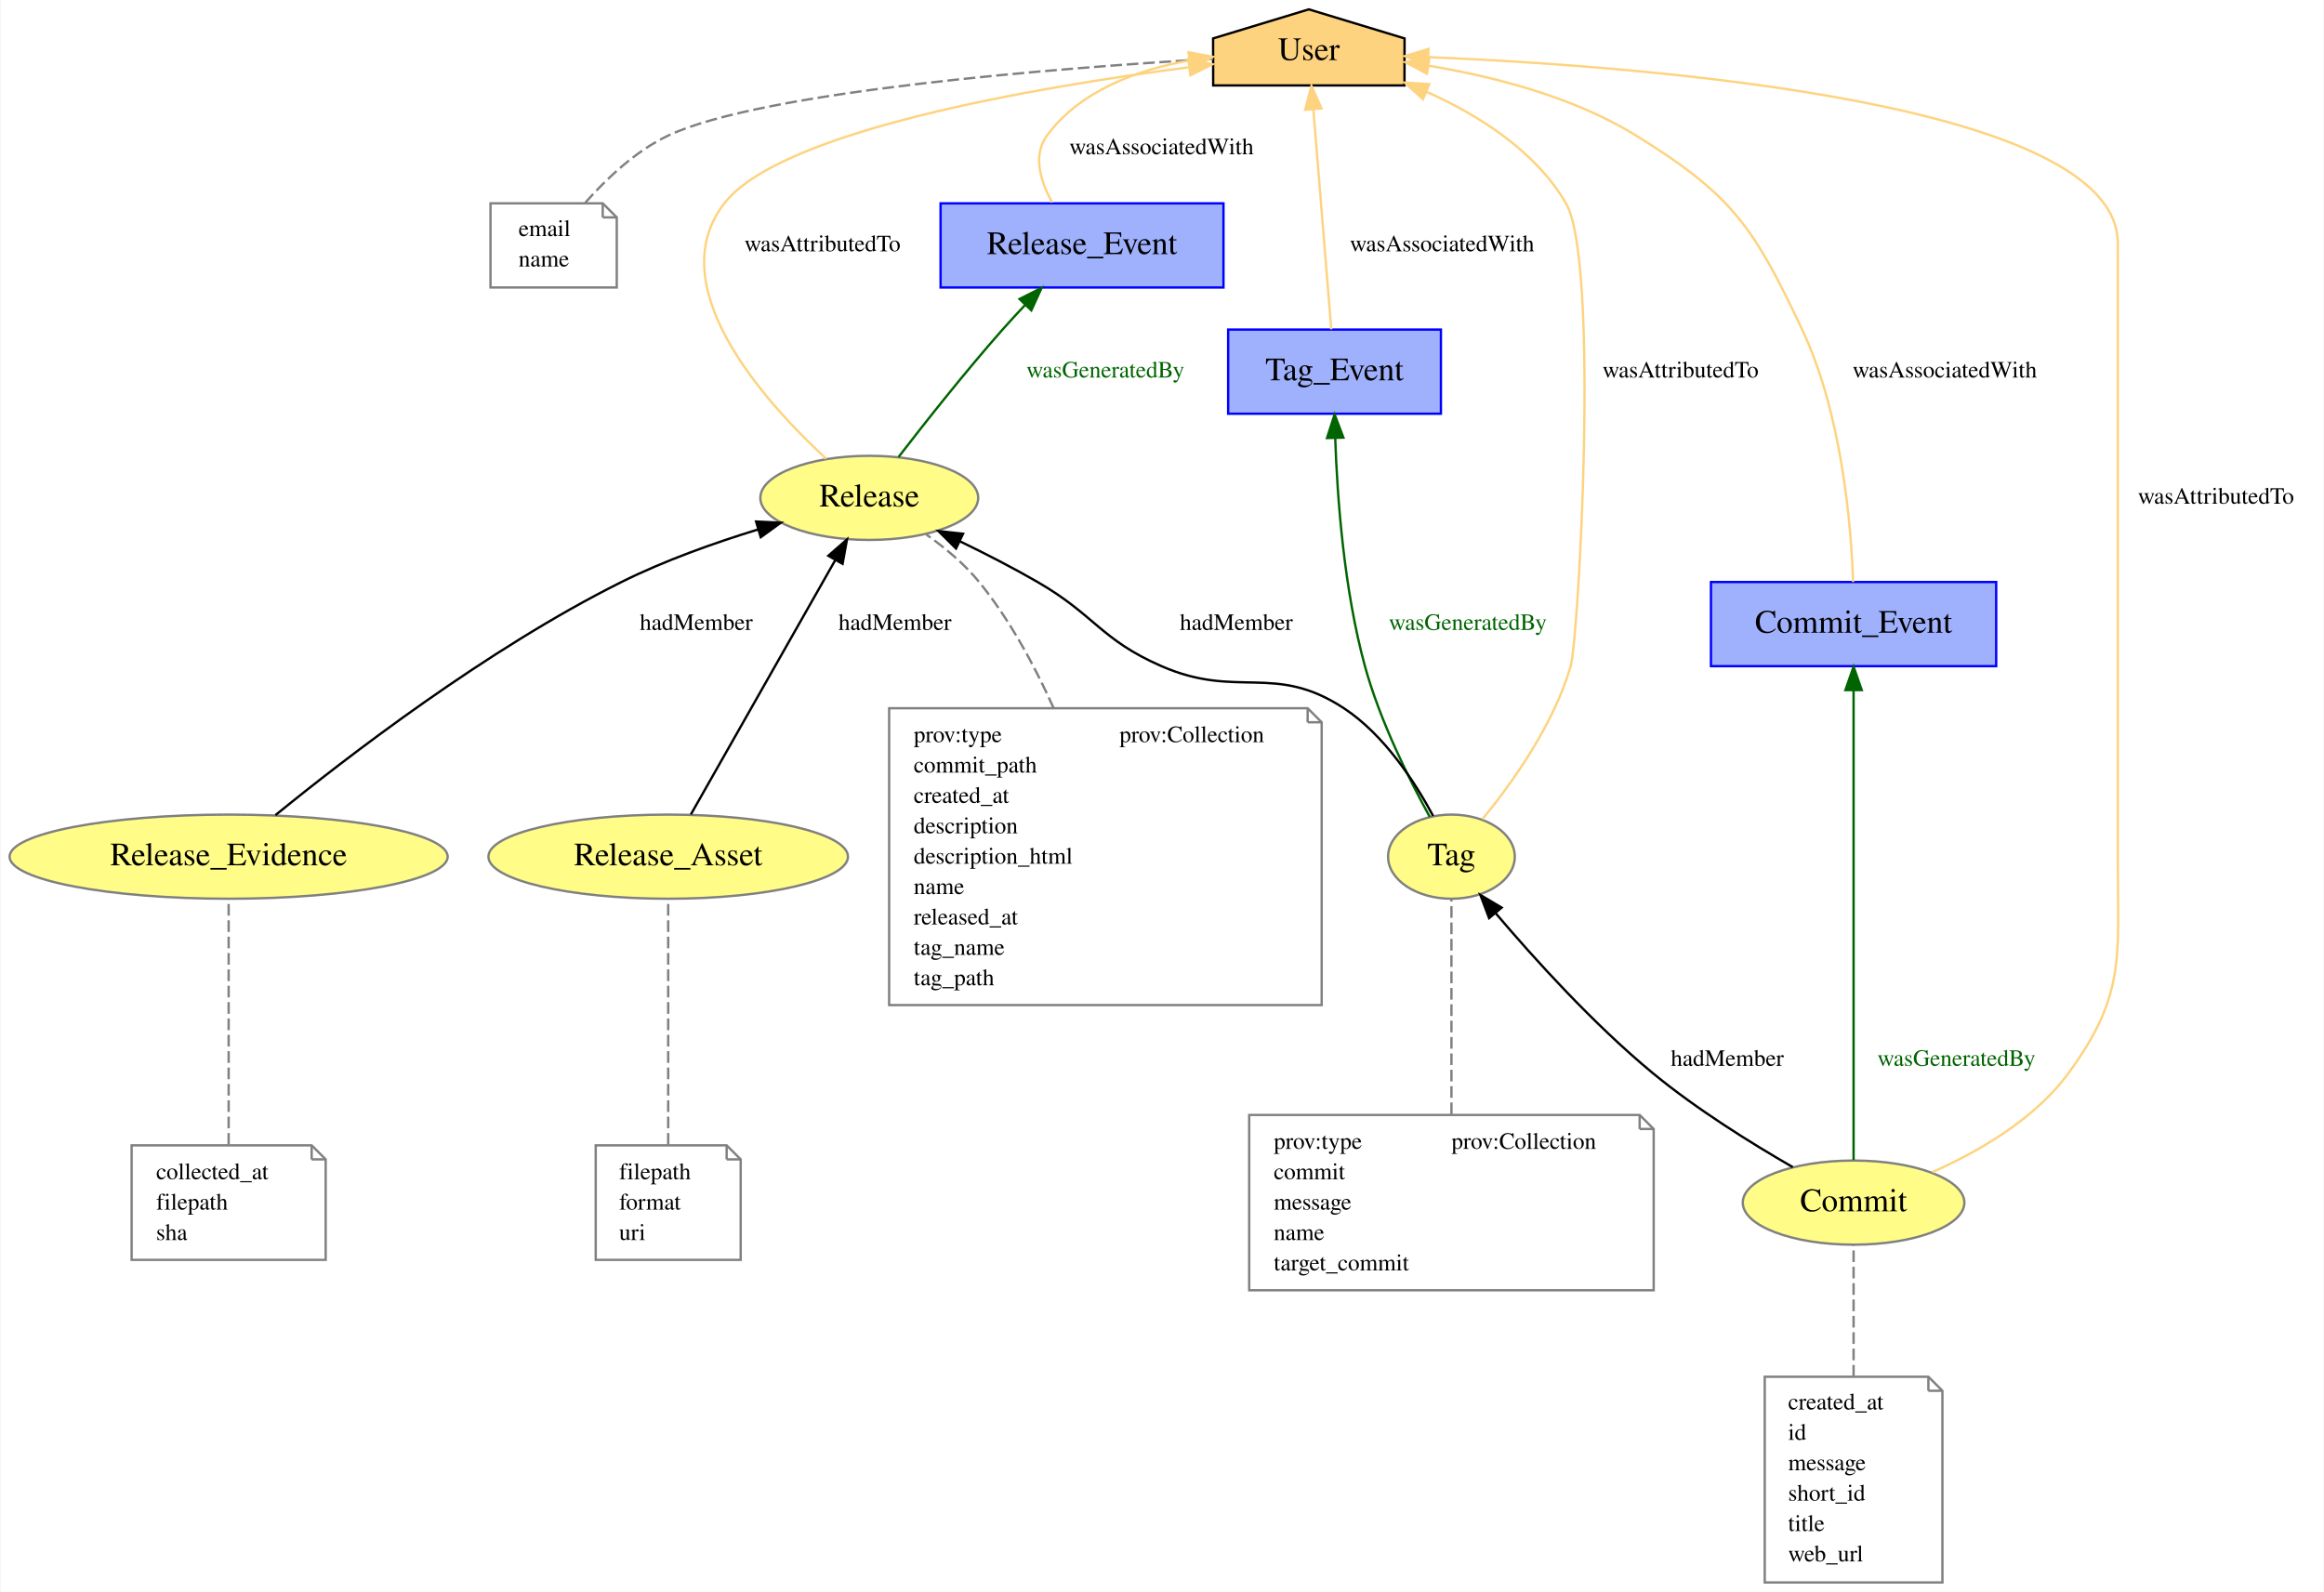
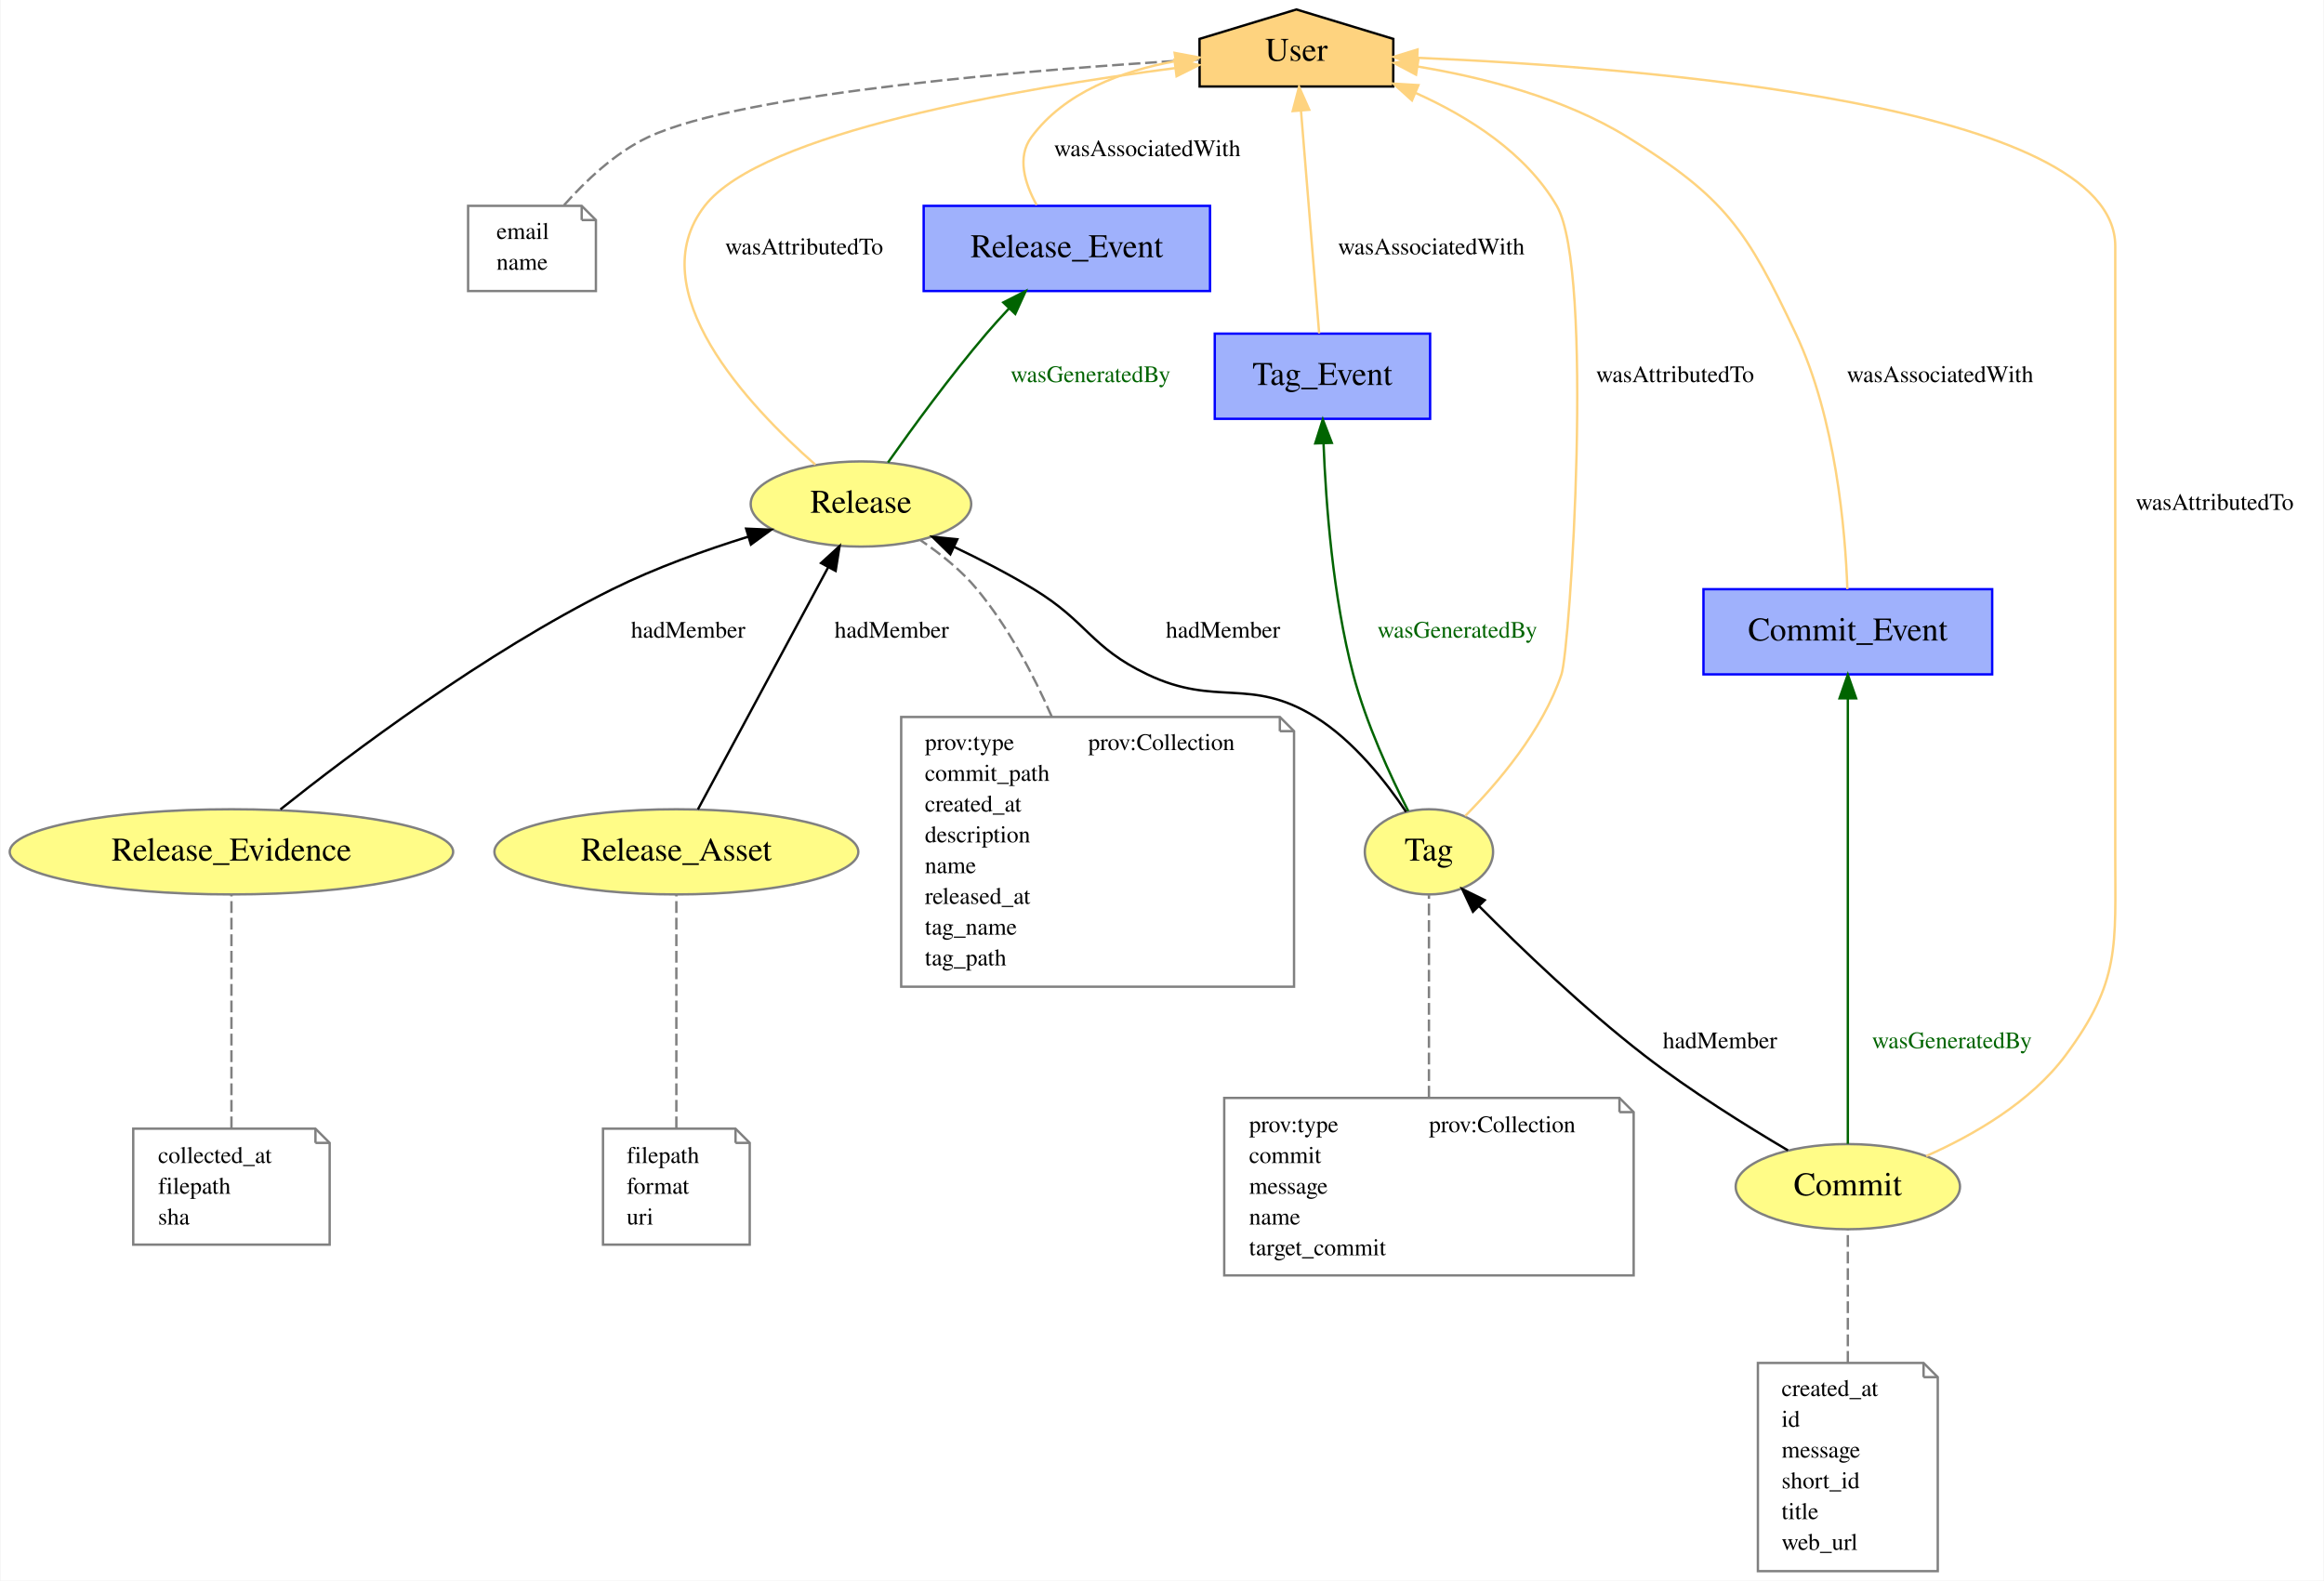
- <svg xmlns="http://www.w3.org/2000/svg" xmlns:xlink="http://www.w3.org/1999/xlink" width="994pt" height="681pt" viewBox="0.00 0.00 993.59 681.00">
-   <g id="graph0" class="graph" transform="scale(1 1) rotate(0) translate(4 677)">
-     <polygon fill="white" stroke="transparent" points="-4,4 -4,-677 989.59,-677 989.59,4 -4,4" />
+ <svg xmlns="http://www.w3.org/2000/svg" xmlns:xlink="http://www.w3.org/1999/xlink" width="982pt" height="668pt" viewBox="0.00 0.00 981.59 668.00">
+   <g id="graph0" class="graph" transform="scale(1 1) rotate(0) translate(4 664)">
+     <polygon fill="white" stroke="transparent" points="-4,4 -4,-664 977.59,-664 977.59,4 -4,4" />
    <g id="node1" class="node">
      <g id="a_node1">
        <a xlink:href="gitlab2prov:User" xlink:title="User">
-           <polygon fill="#fed37f" stroke="black" points="596.54,-660.56 555.59,-673 514.65,-660.56 514.69,-640.44 596.5,-640.44 596.54,-660.56" />
-           <text text-anchor="middle" x="555.59" y="-651.3" font-family="Times,serif" font-size="14.00">User</text>
+           <polygon fill="#fed37f" stroke="black" points="584.54,-647.56 543.59,-660 502.65,-647.56 502.69,-627.44 584.5,-627.44 584.54,-647.56" />
+           <text text-anchor="middle" x="543.59" y="-638.3" font-family="Times,serif" font-size="14.00">User</text>
        </a>
      </g>
    </g>
    <g id="node2" class="node">
-       <polygon fill="none" stroke="gray" points="253.59,-590 205.59,-590 205.59,-554 259.59,-554 259.59,-584 253.59,-590" />
-       <polyline fill="none" stroke="gray" points="253.59,-590 253.59,-584 " />
-       <polyline fill="none" stroke="gray" points="259.59,-584 253.59,-584 " />
+       <polygon fill="none" stroke="gray" points="241.59,-577 193.59,-577 193.59,-541 247.59,-541 247.59,-571 241.59,-577" />
+       <polyline fill="none" stroke="gray" points="241.59,-577 241.59,-571 " />
+       <polyline fill="none" stroke="gray" points="247.59,-571 241.59,-571 " />
      <g id="a_node2_0">
        <a xlink:href="gitlab2prov:email" xlink:title="&lt;TABLE&gt;">
-           <text text-anchor="start" x="217.59" y="-576" font-family="Times,serif" font-size="10.00">email</text>
+           <text text-anchor="start" x="205.59" y="-563" font-family="Times,serif" font-size="10.00">email</text>
        </a>
      </g>
      <g id="a_node2_1">
        <a xlink:href="gitlab2prov:name" xlink:title="&lt;TABLE&gt;">
-           <text text-anchor="start" x="217.59" y="-563" font-family="Times,serif" font-size="10.00">name</text>
+           <text text-anchor="start" x="205.59" y="-550" font-family="Times,serif" font-size="10.00">name</text>
        </a>
      </g>
    </g>
    <g id="edge1" class="edge">
-       <path fill="none" stroke="gray" stroke-dasharray="5,2" d="M246.14,-590.3C255.07,-600.41 267.66,-612.43 281.59,-619 321.99,-638.04 448.64,-647.9 514.65,-651.86" />
+       <path fill="none" stroke="gray" stroke-dasharray="5,2" d="M234.14,-577.3C243.07,-587.41 255.66,-599.43 269.59,-606 309.99,-625.04 436.64,-634.9 502.65,-638.86" />
    </g>
    <g id="node3" class="node">
      <g id="a_node3">
        <a xlink:href="gitlab2prov:Release_Event" xlink:title="Release_Event">
-           <polygon fill="#9fb1fc" stroke="#0000ff" points="519.09,-590 398.09,-590 398.09,-554 519.09,-554 519.09,-590" />
-           <text text-anchor="middle" x="458.59" y="-568.3" font-family="Times,serif" font-size="14.00">Release_Event</text>
+           <polygon fill="#9fb1fc" stroke="#0000ff" points="507.09,-577 386.09,-577 386.09,-541 507.09,-541 507.09,-577" />
+           <text text-anchor="middle" x="446.59" y="-555.3" font-family="Times,serif" font-size="14.00">Release_Event</text>
        </a>
      </g>
    </g>
    <g id="edge12" class="edge">
-       <path fill="none" stroke="#fed37f" d="M445.82,-590.38C440.75,-599.55 437.42,-610.61 443.59,-619 457.61,-638.07 481.98,-647.04 504.42,-651.15" />
-       <polygon fill="#fed37f" stroke="#fed37f" points="504.13,-654.65 514.54,-652.71 505.19,-647.73 504.13,-654.65" />
-       <text text-anchor="middle" x="492.59" y="-611" font-family="Times,serif" font-size="10.00">wasAssociatedWith</text>
+       <path fill="none" stroke="#fed37f" d="M433.82,-577.38C428.75,-586.55 425.42,-597.61 431.59,-606 445.61,-625.07 469.98,-634.04 492.42,-638.15" />
+       <polygon fill="#fed37f" stroke="#fed37f" points="492.13,-641.65 502.54,-639.71 493.19,-634.73 492.13,-641.65" />
+       <text text-anchor="middle" x="480.59" y="-598" font-family="Times,serif" font-size="10.00">wasAssociatedWith</text>
    </g>
    <g id="node4" class="node">
      <g id="a_node4">
        <a xlink:href="gitlab2prov:Tag_Event" xlink:title="Tag_Event">
-           <polygon fill="#9fb1fc" stroke="#0000ff" points="612.09,-536 521.09,-536 521.09,-500 612.09,-500 612.09,-536" />
-           <text text-anchor="middle" x="566.59" y="-514.3" font-family="Times,serif" font-size="14.00">Tag_Event</text>
+           <polygon fill="#9fb1fc" stroke="#0000ff" points="600.09,-523 509.09,-523 509.09,-487 600.09,-487 600.09,-523" />
+           <text text-anchor="middle" x="554.59" y="-501.3" font-family="Times,serif" font-size="14.00">Tag_Event</text>
        </a>
      </g>
    </g>
    <g id="edge13" class="edge">
-       <path fill="none" stroke="#fed37f" d="M565.2,-536.1C563.26,-559.92 559.73,-603.2 557.53,-630.17" />
-       <polygon fill="#fed37f" stroke="#fed37f" points="554.03,-630.05 556.71,-640.3 561.01,-630.62 554.03,-630.05" />
-       <text text-anchor="middle" x="612.59" y="-569.5" font-family="Times,serif" font-size="10.00">wasAssociatedWith</text>
+       <path fill="none" stroke="#fed37f" d="M553.2,-523.1C551.26,-546.92 547.73,-590.2 545.53,-617.17" />
+       <polygon fill="#fed37f" stroke="#fed37f" points="542.03,-617.05 544.71,-627.3 549.01,-617.62 542.03,-617.05" />
+       <text text-anchor="middle" x="600.59" y="-556.5" font-family="Times,serif" font-size="10.00">wasAssociatedWith</text>
    </g>
    <g id="node5" class="node">
      <g id="a_node5">
        <a xlink:href="gitlab2prov:Commit_Event" xlink:title="Commit_Event">
-           <polygon fill="#9fb1fc" stroke="#0000ff" points="849.59,-428 727.59,-428 727.59,-392 849.59,-392 849.59,-428" />
-           <text text-anchor="middle" x="788.59" y="-406.3" font-family="Times,serif" font-size="14.00">Commit_Event</text>
+           <polygon fill="#9fb1fc" stroke="#0000ff" points="837.59,-415 715.59,-415 715.59,-379 837.59,-379 837.59,-415" />
+           <text text-anchor="middle" x="776.59" y="-393.3" font-family="Times,serif" font-size="14.00">Commit_Event</text>
        </a>
      </g>
    </g>
    <g id="edge11" class="edge">
-       <path fill="none" stroke="#fed37f" d="M788.4,-428.03C787.52,-452.9 783.52,-500.13 766.59,-536 745.87,-579.9 736.87,-593.46 695.59,-619 668.84,-635.55 634.64,-644.29 606.75,-648.89" />
-       <polygon fill="#fed37f" stroke="#fed37f" points="606.14,-645.45 596.78,-650.41 607.19,-652.37 606.14,-645.45" />
-       <text text-anchor="middle" x="827.59" y="-515.5" font-family="Times,serif" font-size="10.00">wasAssociatedWith</text>
+       <path fill="none" stroke="#fed37f" d="M776.4,-415.03C775.52,-439.9 771.52,-487.13 754.59,-523 733.87,-566.9 724.87,-580.46 683.59,-606 656.84,-622.55 622.64,-631.29 594.75,-635.89" />
+       <polygon fill="#fed37f" stroke="#fed37f" points="594.14,-632.45 584.78,-637.41 595.19,-639.37 594.14,-632.45" />
+       <text text-anchor="middle" x="815.59" y="-502.5" font-family="Times,serif" font-size="10.00">wasAssociatedWith</text>
    </g>
    <g id="node6" class="node">
      <g id="a_node6">
        <a xlink:href="gitlab2prov:Tag" xlink:title="Tag">
-           <ellipse fill="#fffc87" stroke="#808080" cx="616.59" cy="-310.5" rx="27.1" ry="18" />
-           <text text-anchor="middle" x="616.59" y="-306.8" font-family="Times,serif" font-size="14.00">Tag</text>
+           <ellipse fill="#fffc87" stroke="#808080" cx="599.59" cy="-304" rx="27.1" ry="18" />
+           <text text-anchor="middle" x="599.59" y="-300.3" font-family="Times,serif" font-size="14.00">Tag</text>
        </a>
      </g>
    </g>
    <g id="edge15" class="edge">
-       <path fill="none" stroke="#fed37f" d="M629.85,-326.53C642.36,-341.8 660.26,-366.74 667.59,-392 670.96,-403.61 680.04,-565.24 665.59,-590 652.54,-612.38 628.37,-627.68 606,-637.7" />
-       <polygon fill="#fed37f" stroke="#fed37f" points="604.42,-634.57 596.56,-641.67 607.14,-641.02 604.42,-634.57" />
-       <text text-anchor="middle" x="714.59" y="-515.5" font-family="Times,serif" font-size="10.00">wasAttributedTo</text>
+       <path fill="none" stroke="#fed37f" d="M614.89,-319.15C628.55,-332.91 647.59,-355.17 655.59,-379 659.3,-390.04 669.55,-549.65 653.59,-577 640.54,-599.38 616.37,-614.68 594,-624.7" />
+       <polygon fill="#fed37f" stroke="#fed37f" points="592.42,-621.57 584.56,-628.67 595.14,-628.02 592.42,-621.57" />
+       <text text-anchor="middle" x="703.59" y="-502.5" font-family="Times,serif" font-size="10.00">wasAttributedTo</text>
    </g>
    <g id="edge18" class="edge">
-       <path fill="none" stroke="darkgreen" d="M607.3,-327.55C598.6,-343.39 586.01,-368.56 579.59,-392 570.62,-424.78 567.75,-463.94 566.88,-489.59" />
-       <polygon fill="darkgreen" stroke="darkgreen" points="563.38,-489.6 566.62,-499.69 570.38,-489.78 563.38,-489.6" />
-       <text text-anchor="middle" x="623.59" y="-407.5" font-family="Times,serif" font-size="10.00" fill="darkgreen">wasGeneratedBy</text>
+       <path fill="none" stroke="darkgreen" d="M590.85,-321.24C583.38,-335.9 573.01,-358.28 567.59,-379 558.99,-411.88 556.04,-451.02 555.05,-476.63" />
+       <polygon fill="darkgreen" stroke="darkgreen" points="551.55,-476.62 554.74,-486.72 558.55,-476.84 551.55,-476.62" />
+       <text text-anchor="middle" x="611.59" y="-394.5" font-family="Times,serif" font-size="10.00" fill="darkgreen">wasGeneratedBy</text>
    </g>
    <g id="node8" class="node">
      <g id="a_node8">
        <a xlink:href="gitlab2prov:Release" xlink:title="Release">
-           <ellipse fill="#fffc87" stroke="#808080" cx="367.59" cy="-464" rx="46.59" ry="18" />
-           <text text-anchor="middle" x="367.59" y="-460.3" font-family="Times,serif" font-size="14.00">Release</text>
+           <ellipse fill="#fffc87" stroke="#808080" cx="359.59" cy="-451" rx="46.59" ry="18" />
+           <text text-anchor="middle" x="359.59" y="-447.3" font-family="Times,serif" font-size="14.00">Release</text>
        </a>
      </g>
    </g>
    <g id="edge9" class="edge">
-       <path fill="none" stroke="black" d="M608.76,-327.93C601.05,-342.3 587.93,-362.6 570.59,-374 540.86,-393.54 525.2,-377.76 492.59,-392 466.5,-403.4 464.24,-413.74 439.59,-428 429.08,-434.08 417.35,-440.09 406.46,-445.37" />
-       <polygon fill="black" stroke="black" points="404.69,-442.34 397.17,-449.8 407.7,-448.66 404.69,-442.34" />
-       <text text-anchor="middle" x="524.59" y="-407.5" font-family="Times,serif" font-size="10.00">hadMember</text>
+       <path fill="none" stroke="black" d="M589.94,-320.9C581.41,-333.62 567.8,-350.94 551.59,-361 523.93,-378.16 509.96,-364.96 480.59,-379 456.53,-390.5 455.39,-401.17 432.59,-415 421.98,-421.44 410.01,-427.59 398.88,-432.9" />
+       <polygon fill="black" stroke="black" points="397.35,-429.75 389.77,-437.15 400.31,-436.1 397.35,-429.75" />
+       <text text-anchor="middle" x="512.59" y="-394.5" font-family="Times,serif" font-size="10.00">hadMember</text>
    </g>
    <g id="node7" class="node">
-       <polygon fill="none" stroke="gray" points="697.09,-200 530.09,-200 530.09,-125 703.09,-125 703.09,-194 697.09,-200" />
-       <polyline fill="none" stroke="gray" points="697.09,-200 697.09,-194 " />
-       <polyline fill="none" stroke="gray" points="703.09,-194 697.09,-194 " />
+       <polygon fill="none" stroke="gray" points="680.09,-200 513.09,-200 513.09,-125 686.09,-125 686.09,-194 680.09,-200" />
+       <polyline fill="none" stroke="gray" points="680.09,-200 680.09,-194 " />
+       <polyline fill="none" stroke="gray" points="686.09,-194 680.09,-194 " />
      <g id="a_node7_2">
        <a xlink:href="http://www.w3.org/ns/prov#type" xlink:title="&lt;TABLE&gt;">
-           <text text-anchor="start" x="540.59" y="-185.5" font-family="Times,serif" font-size="10.00">prov:type</text>
-         </a>
-       </g>
-       <text text-anchor="start" x="616.59" y="-185.5" font-family="Times,serif" font-size="10.00">prov:Collection</text>
+           <text text-anchor="start" x="523.59" y="-185.5" font-family="Times,serif" font-size="10.00">prov:type</text>
+         </a>
+       </g>
+       <text text-anchor="start" x="599.59" y="-185.5" font-family="Times,serif" font-size="10.00">prov:Collection</text>
      <g id="a_node7_3">
        <a xlink:href="gitlab2prov:commit" xlink:title="&lt;TABLE&gt;">
-           <text text-anchor="start" x="540.59" y="-172.5" font-family="Times,serif" font-size="10.00">commit</text>
+           <text text-anchor="start" x="523.59" y="-172.5" font-family="Times,serif" font-size="10.00">commit</text>
        </a>
      </g>
      <g id="a_node7_4">
        <a xlink:href="gitlab2prov:message" xlink:title="&lt;TABLE&gt;">
-           <text text-anchor="start" x="540.59" y="-159.5" font-family="Times,serif" font-size="10.00">message</text>
+           <text text-anchor="start" x="523.59" y="-159.5" font-family="Times,serif" font-size="10.00">message</text>
        </a>
      </g>
      <g id="a_node7_5">
        <a xlink:href="gitlab2prov:name" xlink:title="&lt;TABLE&gt;">
-           <text text-anchor="start" x="540.59" y="-146.5" font-family="Times,serif" font-size="10.00">name</text>
+           <text text-anchor="start" x="523.59" y="-146.5" font-family="Times,serif" font-size="10.00">name</text>
        </a>
      </g>
      <g id="a_node7_6">
        <a xlink:href="gitlab2prov:target_commit" xlink:title="&lt;TABLE&gt;">
-           <text text-anchor="start" x="540.59" y="-133.5" font-family="Times,serif" font-size="10.00">target_commit</text>
+           <text text-anchor="start" x="523.59" y="-133.5" font-family="Times,serif" font-size="10.00">target_commit</text>
        </a>
      </g>
    </g>
    <g id="edge2" class="edge">
-       <path fill="none" stroke="gray" stroke-dasharray="5,2" d="M616.59,-200.34C616.59,-229.74 616.59,-269.6 616.59,-292.12" />
+       <path fill="none" stroke="gray" stroke-dasharray="5,2" d="M599.59,-200.15C599.59,-227.76 599.59,-264.37 599.59,-285.65" />
    </g>
    <g id="edge14" class="edge">
-       <path fill="none" stroke="#fed37f" d="M349.15,-480.75C322.25,-505.62 278.26,-554.79 305.59,-590 329.71,-621.07 438.38,-639.63 504.25,-648.22" />
-       <polygon fill="#fed37f" stroke="#fed37f" points="504.07,-651.73 514.43,-649.52 504.95,-644.78 504.07,-651.73" />
-       <text text-anchor="middle" x="347.59" y="-569.5" font-family="Times,serif" font-size="10.00">wasAttributedTo</text>
+       <path fill="none" stroke="#fed37f" d="M340.3,-467.64C312.11,-492.36 265.9,-541.33 293.59,-577 317.71,-608.07 426.38,-626.63 492.25,-635.22" />
+       <polygon fill="#fed37f" stroke="#fed37f" points="492.07,-638.73 502.43,-636.52 492.95,-631.78 492.07,-638.73" />
+       <text text-anchor="middle" x="335.59" y="-556.5" font-family="Times,serif" font-size="10.00">wasAttributedTo</text>
    </g>
    <g id="edge17" class="edge">
-       <path fill="none" stroke="darkgreen" d="M380.07,-481.43C391.35,-496.06 408.58,-517.88 424.59,-536 427.64,-539.45 430.93,-543.01 434.21,-546.48" />
-       <polygon fill="darkgreen" stroke="darkgreen" points="431.86,-549.08 441.31,-553.86 436.9,-544.23 431.86,-549.08" />
-       <text text-anchor="middle" x="468.59" y="-515.5" font-family="Times,serif" font-size="10.00" fill="darkgreen">wasGeneratedBy</text>
+       <path fill="none" stroke="darkgreen" d="M371.01,-468.54C381.37,-483.23 397.32,-505.09 412.59,-523 415.58,-526.5 418.83,-530.1 422.1,-533.58" />
+       <polygon fill="darkgreen" stroke="darkgreen" points="419.74,-536.18 429.18,-540.97 424.79,-531.33 419.74,-536.18" />
+       <text text-anchor="middle" x="456.59" y="-502.5" font-family="Times,serif" font-size="10.00" fill="darkgreen">wasGeneratedBy</text>
    </g>
    <g id="node9" class="node">
-       <polygon fill="none" stroke="gray" points="555.09,-374 376.09,-374 376.09,-247 561.09,-247 561.09,-368 555.09,-374" />
-       <polyline fill="none" stroke="gray" points="555.09,-374 555.09,-368 " />
-       <polyline fill="none" stroke="gray" points="561.09,-368 555.09,-368 " />
+       <polygon fill="none" stroke="gray" points="536.59,-361 376.59,-361 376.59,-247 542.59,-247 542.59,-355 536.59,-361" />
+       <polyline fill="none" stroke="gray" points="536.59,-361 536.59,-355 " />
+       <polyline fill="none" stroke="gray" points="542.59,-355 536.59,-355 " />
      <g id="a_node9_7">
        <a xlink:href="http://www.w3.org/ns/prov#type" xlink:title="&lt;TABLE&gt;">
-           <text text-anchor="start" x="386.59" y="-359.5" font-family="Times,serif" font-size="10.00">prov:type</text>
-         </a>
-       </g>
-       <text text-anchor="start" x="474.59" y="-359.5" font-family="Times,serif" font-size="10.00">prov:Collection</text>
+           <text text-anchor="start" x="386.59" y="-347" font-family="Times,serif" font-size="10.00">prov:type</text>
+         </a>
+       </g>
+       <text text-anchor="start" x="455.59" y="-347" font-family="Times,serif" font-size="10.00">prov:Collection</text>
      <g id="a_node9_8">
        <a xlink:href="gitlab2prov:commit_path" xlink:title="&lt;TABLE&gt;">
-           <text text-anchor="start" x="386.59" y="-346.5" font-family="Times,serif" font-size="10.00">commit_path</text>
+           <text text-anchor="start" x="386.59" y="-334" font-family="Times,serif" font-size="10.00">commit_path</text>
        </a>
      </g>
      <g id="a_node9_9">
        <a xlink:href="gitlab2prov:created_at" xlink:title="&lt;TABLE&gt;">
-           <text text-anchor="start" x="386.59" y="-333.5" font-family="Times,serif" font-size="10.00">created_at</text>
+           <text text-anchor="start" x="386.59" y="-321" font-family="Times,serif" font-size="10.00">created_at</text>
        </a>
      </g>
      <g id="a_node9_10">
        <a xlink:href="gitlab2prov:description" xlink:title="&lt;TABLE&gt;">
-           <text text-anchor="start" x="386.59" y="-320.5" font-family="Times,serif" font-size="10.00">description</text>
+           <text text-anchor="start" x="386.59" y="-308" font-family="Times,serif" font-size="10.00">description</text>
        </a>
      </g>
      <g id="a_node9_11">
-         <a xlink:href="gitlab2prov:description_html" xlink:title="&lt;TABLE&gt;">
-           <text text-anchor="start" x="386.59" y="-307.5" font-family="Times,serif" font-size="10.00">description_html</text>
+         <a xlink:href="gitlab2prov:name" xlink:title="&lt;TABLE&gt;">
+           <text text-anchor="start" x="386.59" y="-295" font-family="Times,serif" font-size="10.00">name</text>
        </a>
      </g>
      <g id="a_node9_12">
-         <a xlink:href="gitlab2prov:name" xlink:title="&lt;TABLE&gt;">
-           <text text-anchor="start" x="386.59" y="-294.5" font-family="Times,serif" font-size="10.00">name</text>
+         <a xlink:href="gitlab2prov:released_at" xlink:title="&lt;TABLE&gt;">
+           <text text-anchor="start" x="386.59" y="-282" font-family="Times,serif" font-size="10.00">released_at</text>
        </a>
      </g>
      <g id="a_node9_13">
-         <a xlink:href="gitlab2prov:released_at" xlink:title="&lt;TABLE&gt;">
-           <text text-anchor="start" x="386.59" y="-281.5" font-family="Times,serif" font-size="10.00">released_at</text>
+         <a xlink:href="gitlab2prov:tag_name" xlink:title="&lt;TABLE&gt;">
+           <text text-anchor="start" x="386.59" y="-269" font-family="Times,serif" font-size="10.00">tag_name</text>
        </a>
      </g>
      <g id="a_node9_14">
-         <a xlink:href="gitlab2prov:tag_name" xlink:title="&lt;TABLE&gt;">
-           <text text-anchor="start" x="386.59" y="-268.5" font-family="Times,serif" font-size="10.00">tag_name</text>
-         </a>
-       </g>
-       <g id="a_node9_15">
        <a xlink:href="gitlab2prov:tag_path" xlink:title="&lt;TABLE&gt;">
-           <text text-anchor="start" x="386.59" y="-255.5" font-family="Times,serif" font-size="10.00">tag_path</text>
+           <text text-anchor="start" x="386.59" y="-256" font-family="Times,serif" font-size="10.00">tag_path</text>
        </a>
      </g>
    </g>
    <g id="edge3" class="edge">
-       <path fill="none" stroke="gray" stroke-dasharray="5,2" d="M446.43,-374.08C438.14,-392.56 427.53,-412.08 414.59,-428 408.3,-435.74 399.94,-442.68 392.02,-448.3" />
+       <path fill="none" stroke="gray" stroke-dasharray="5,2" d="M440.22,-361.12C432.21,-379.48 421.69,-399.2 408.59,-415 401.99,-422.97 393.16,-430.01 384.82,-435.64" />
    </g>
    <g id="node10" class="node">
      <g id="a_node10">
        <a xlink:href="gitlab2prov:Commit" xlink:title="Commit">
-           <ellipse fill="#fffc87" stroke="#808080" cx="788.59" cy="-162.5" rx="47.39" ry="18" />
-           <text text-anchor="middle" x="788.59" y="-158.8" font-family="Times,serif" font-size="14.00">Commit</text>
+           <ellipse fill="#fffc87" stroke="#808080" cx="776.59" cy="-162.5" rx="47.39" ry="18" />
+           <text text-anchor="middle" x="776.59" y="-158.8" font-family="Times,serif" font-size="14.00">Commit</text>
        </a>
      </g>
    </g>
    <g id="edge16" class="edge">
-       <path fill="none" stroke="#fed37f" d="M822.26,-175.54C842.13,-184.34 866.14,-198.21 880.59,-218 905.2,-251.69 901.59,-267.78 901.59,-309.5 901.59,-309.5 901.59,-309.5 901.59,-573 901.59,-632.82 703.03,-648.49 606.74,-652.57" />
-       <polygon fill="#fed37f" stroke="#fed37f" points="606.49,-649.08 596.64,-652.98 606.77,-656.08 606.49,-649.08" />
-       <text text-anchor="middle" x="943.59" y="-461.5" font-family="Times,serif" font-size="10.00">wasAttributedTo</text>
+       <path fill="none" stroke="#fed37f" d="M809.7,-175.43C829.61,-184.25 853.86,-198.18 868.59,-218 891.8,-249.23 889.59,-264.09 889.59,-303 889.59,-303 889.59,-303 889.59,-560 889.59,-619.82 691.03,-635.49 594.74,-639.57" />
+       <polygon fill="#fed37f" stroke="#fed37f" points="594.49,-636.08 584.64,-639.98 594.77,-643.08 594.49,-636.08" />
+       <text text-anchor="middle" x="931.59" y="-448.5" font-family="Times,serif" font-size="10.00">wasAttributedTo</text>
    </g>
    <g id="edge19" class="edge">
-       <path fill="none" stroke="darkgreen" d="M788.59,-180.76C788.59,-222.76 788.59,-330.53 788.59,-381.5" />
-       <polygon fill="darkgreen" stroke="darkgreen" points="785.09,-381.76 788.59,-391.76 792.09,-381.76 785.09,-381.76" />
-       <text text-anchor="middle" x="832.59" y="-221" font-family="Times,serif" font-size="10.00" fill="darkgreen">wasGeneratedBy</text>
+       <path fill="none" stroke="darkgreen" d="M776.59,-180.6C776.59,-220.57 776.59,-320.41 776.59,-368.82" />
+       <polygon fill="darkgreen" stroke="darkgreen" points="773.09,-368.88 776.59,-378.88 780.09,-368.88 773.09,-368.88" />
+       <text text-anchor="middle" x="820.59" y="-221" font-family="Times,serif" font-size="10.00" fill="darkgreen">wasGeneratedBy</text>
    </g>
    <g id="edge10" class="edge">
-       <path fill="none" stroke="black" d="M762.61,-177.66C744.92,-187.84 721.4,-202.46 702.59,-218 677.3,-238.9 652.02,-266.85 635.48,-286.34" />
-       <polygon fill="black" stroke="black" points="632.7,-284.21 628.96,-294.13 638.06,-288.71 632.7,-284.21" />
-       <text text-anchor="middle" x="734.59" y="-221" font-family="Times,serif" font-size="10.00">hadMember</text>
+       <path fill="none" stroke="black" d="M751.3,-177.83C733.71,-188.2 710.03,-202.97 690.59,-218 665.15,-237.67 638.55,-263.18 620.73,-281.1" />
+       <polygon fill="black" stroke="black" points="618.18,-278.7 613.66,-288.28 623.17,-283.61 618.18,-278.7" />
+       <text text-anchor="middle" x="722.59" y="-221" font-family="Times,serif" font-size="10.00">hadMember</text>
    </g>
    <g id="node11" class="node">
-       <polygon fill="none" stroke="gray" points="820.59,-88 750.59,-88 750.59,0 826.59,0 826.59,-82 820.59,-88" />
-       <polyline fill="none" stroke="gray" points="820.59,-88 820.59,-82 " />
-       <polyline fill="none" stroke="gray" points="826.59,-82 820.59,-82 " />
+       <polygon fill="none" stroke="gray" points="808.59,-88 738.59,-88 738.59,0 814.59,0 814.59,-82 808.59,-88" />
+       <polyline fill="none" stroke="gray" points="808.59,-88 808.59,-82 " />
+       <polyline fill="none" stroke="gray" points="814.59,-82 808.59,-82 " />
+       <g id="a_node11_15">
+         <a xlink:href="gitlab2prov:created_at" xlink:title="&lt;TABLE&gt;">
+           <text text-anchor="start" x="748.59" y="-74" font-family="Times,serif" font-size="10.00">created_at</text>
+         </a>
+       </g>
      <g id="a_node11_16">
-         <a xlink:href="gitlab2prov:created_at" xlink:title="&lt;TABLE&gt;">
-           <text text-anchor="start" x="760.59" y="-74" font-family="Times,serif" font-size="10.00">created_at</text>
+         <a xlink:href="gitlab2prov:id" xlink:title="&lt;TABLE&gt;">
+           <text text-anchor="start" x="748.59" y="-61" font-family="Times,serif" font-size="10.00">id</text>
        </a>
      </g>
      <g id="a_node11_17">
-         <a xlink:href="gitlab2prov:id" xlink:title="&lt;TABLE&gt;">
-           <text text-anchor="start" x="760.59" y="-61" font-family="Times,serif" font-size="10.00">id</text>
+         <a xlink:href="gitlab2prov:message" xlink:title="&lt;TABLE&gt;">
+           <text text-anchor="start" x="748.59" y="-48" font-family="Times,serif" font-size="10.00">message</text>
        </a>
      </g>
      <g id="a_node11_18">
-         <a xlink:href="gitlab2prov:message" xlink:title="&lt;TABLE&gt;">
-           <text text-anchor="start" x="760.59" y="-48" font-family="Times,serif" font-size="10.00">message</text>
+         <a xlink:href="gitlab2prov:short_id" xlink:title="&lt;TABLE&gt;">
+           <text text-anchor="start" x="748.59" y="-35" font-family="Times,serif" font-size="10.00">short_id</text>
        </a>
      </g>
      <g id="a_node11_19">
-         <a xlink:href="gitlab2prov:short_id" xlink:title="&lt;TABLE&gt;">
-           <text text-anchor="start" x="760.59" y="-35" font-family="Times,serif" font-size="10.00">short_id</text>
+         <a xlink:href="gitlab2prov:title" xlink:title="&lt;TABLE&gt;">
+           <text text-anchor="start" x="748.59" y="-22" font-family="Times,serif" font-size="10.00">title</text>
        </a>
      </g>
      <g id="a_node11_20">
-         <a xlink:href="gitlab2prov:title" xlink:title="&lt;TABLE&gt;">
-           <text text-anchor="start" x="760.59" y="-22" font-family="Times,serif" font-size="10.00">title</text>
-         </a>
-       </g>
-       <g id="a_node11_21">
        <a xlink:href="gitlab2prov:web_url" xlink:title="&lt;TABLE&gt;">
-           <text text-anchor="start" x="760.59" y="-9" font-family="Times,serif" font-size="10.00">web_url</text>
+           <text text-anchor="start" x="748.59" y="-9" font-family="Times,serif" font-size="10.00">web_url</text>
        </a>
      </g>
    </g>
    <g id="edge4" class="edge">
-       <path fill="none" stroke="gray" stroke-dasharray="5,2" d="M788.59,-88.05C788.59,-107.62 788.59,-129.66 788.59,-144.45" />
+       <path fill="none" stroke="gray" stroke-dasharray="5,2" d="M776.59,-88.05C776.59,-107.62 776.59,-129.66 776.59,-144.45" />
    </g>
    <g id="node12" class="node">
      <g id="a_node12">
        <a xlink:href="gitlab2prov:Release_Evidence" xlink:title="Release_Evidence">
-           <ellipse fill="#fffc87" stroke="#808080" cx="93.59" cy="-310.5" rx="93.68" ry="18" />
-           <text text-anchor="middle" x="93.59" y="-306.8" font-family="Times,serif" font-size="14.00">Release_Evidence</text>
+           <ellipse fill="#fffc87" stroke="#808080" cx="93.59" cy="-304" rx="93.68" ry="18" />
+           <text text-anchor="middle" x="93.59" y="-300.3" font-family="Times,serif" font-size="14.00">Release_Evidence</text>
        </a>
      </g>
    </g>
    <g id="edge8" class="edge">
-       <path fill="none" stroke="black" d="M113.6,-328.26C143.92,-352.96 204.1,-399.33 261.59,-428 279.97,-437.16 301.29,-444.74 319.97,-450.47" />
-       <polygon fill="black" stroke="black" points="319.18,-453.88 329.76,-453.38 321.17,-447.17 319.18,-453.88" />
-       <text text-anchor="middle" x="293.59" y="-407.5" font-family="Times,serif" font-size="10.00">hadMember</text>
+       <path fill="none" stroke="black" d="M114.29,-321.95C143.86,-345.5 200.61,-388.22 254.59,-415 272.68,-423.98 293.62,-431.48 312.02,-437.21" />
+       <polygon fill="black" stroke="black" points="311.07,-440.58 321.66,-440.13 313.1,-433.88 311.07,-440.58" />
+       <text text-anchor="middle" x="286.59" y="-394.5" font-family="Times,serif" font-size="10.00">hadMember</text>
    </g>
    <g id="node13" class="node">
      <polygon fill="none" stroke="gray" points="129.09,-187 52.09,-187 52.09,-138 135.09,-138 135.09,-181 129.09,-187" />
      <polyline fill="none" stroke="gray" points="129.09,-187 129.09,-181 " />
      <polyline fill="none" stroke="gray" points="135.09,-181 129.09,-181 " />
-       <g id="a_node13_22">
+       <g id="a_node13_21">
        <a xlink:href="gitlab2prov:collected_at" xlink:title="&lt;TABLE&gt;">
          <text text-anchor="start" x="62.59" y="-172.5" font-family="Times,serif" font-size="10.00">collected_at</text>
        </a>
      </g>
-       <g id="a_node13_23">
+       <g id="a_node13_22">
        <a xlink:href="gitlab2prov:filepath" xlink:title="&lt;TABLE&gt;">
          <text text-anchor="start" x="62.59" y="-159.5" font-family="Times,serif" font-size="10.00">filepath</text>
        </a>
      </g>
-       <g id="a_node13_24">
+       <g id="a_node13_23">
        <a xlink:href="gitlab2prov:sha" xlink:title="&lt;TABLE&gt;">
          <text text-anchor="start" x="62.59" y="-146.5" font-family="Times,serif" font-size="10.00">sha</text>
        </a>
      </g>
    </g>
    <g id="edge5" class="edge">
-       <path fill="none" stroke="gray" stroke-dasharray="5,2" d="M93.59,-187.28C93.59,-216.69 93.59,-266.06 93.59,-292.14" />
+       <path fill="none" stroke="gray" stroke-dasharray="5,2" d="M93.59,-187.16C93.59,-215.15 93.59,-261.05 93.59,-285.83" />
    </g>
    <g id="node14" class="node">
      <g id="a_node14">
        <a xlink:href="gitlab2prov:Release_Asset" xlink:title="Release_Asset">
-           <ellipse fill="#fffc87" stroke="#808080" cx="281.59" cy="-310.5" rx="76.89" ry="18" />
-           <text text-anchor="middle" x="281.59" y="-306.8" font-family="Times,serif" font-size="14.00">Release_Asset</text>
+           <ellipse fill="#fffc87" stroke="#808080" cx="281.59" cy="-304" rx="76.89" ry="18" />
+           <text text-anchor="middle" x="281.59" y="-300.3" font-family="Times,serif" font-size="14.00">Release_Asset</text>
        </a>
      </g>
    </g>
    <g id="edge7" class="edge">
-       <path fill="none" stroke="black" d="M291.29,-328.58C306.34,-355.09 335.41,-406.3 353,-437.29" />
-       <polygon fill="black" stroke="black" points="350.08,-439.24 358.06,-446.21 356.17,-435.78 350.08,-439.24" />
-       <text text-anchor="middle" x="378.59" y="-407.5" font-family="Times,serif" font-size="10.00">hadMember</text>
+       <path fill="none" stroke="black" d="M290.69,-321.92C304.25,-347.13 329.87,-394.75 345.76,-424.29" />
+       <polygon fill="black" stroke="black" points="342.73,-426.04 350.55,-433.19 348.89,-422.73 342.73,-426.04" />
+       <text text-anchor="middle" x="372.59" y="-394.5" font-family="Times,serif" font-size="10.00">hadMember</text>
    </g>
    <g id="node15" class="node">
      <polygon fill="none" stroke="gray" points="306.59,-187 250.59,-187 250.59,-138 312.59,-138 312.59,-181 306.59,-187" />
      <polyline fill="none" stroke="gray" points="306.59,-187 306.59,-181 " />
      <polyline fill="none" stroke="gray" points="312.59,-181 306.59,-181 " />
-       <g id="a_node15_25">
+       <g id="a_node15_24">
        <a xlink:href="gitlab2prov:filepath" xlink:title="&lt;TABLE&gt;">
          <text text-anchor="start" x="260.59" y="-172.5" font-family="Times,serif" font-size="10.00">filepath</text>
        </a>
      </g>
-       <g id="a_node15_26">
+       <g id="a_node15_25">
        <a xlink:href="gitlab2prov:format" xlink:title="&lt;TABLE&gt;">
          <text text-anchor="start" x="260.59" y="-159.5" font-family="Times,serif" font-size="10.00">format</text>
        </a>
      </g>
-       <g id="a_node15_27">
+       <g id="a_node15_26">
        <a xlink:href="gitlab2prov:uri" xlink:title="&lt;TABLE&gt;">
          <text text-anchor="start" x="260.59" y="-146.5" font-family="Times,serif" font-size="10.00">uri</text>
        </a>
      </g>
    </g>
    <g id="edge6" class="edge">
-       <path fill="none" stroke="gray" stroke-dasharray="5,2" d="M281.59,-187.28C281.59,-216.69 281.59,-266.06 281.59,-292.14" />
+       <path fill="none" stroke="gray" stroke-dasharray="5,2" d="M281.59,-187.16C281.59,-215.15 281.59,-261.05 281.59,-285.83" />
    </g>
  </g>
</svg>
